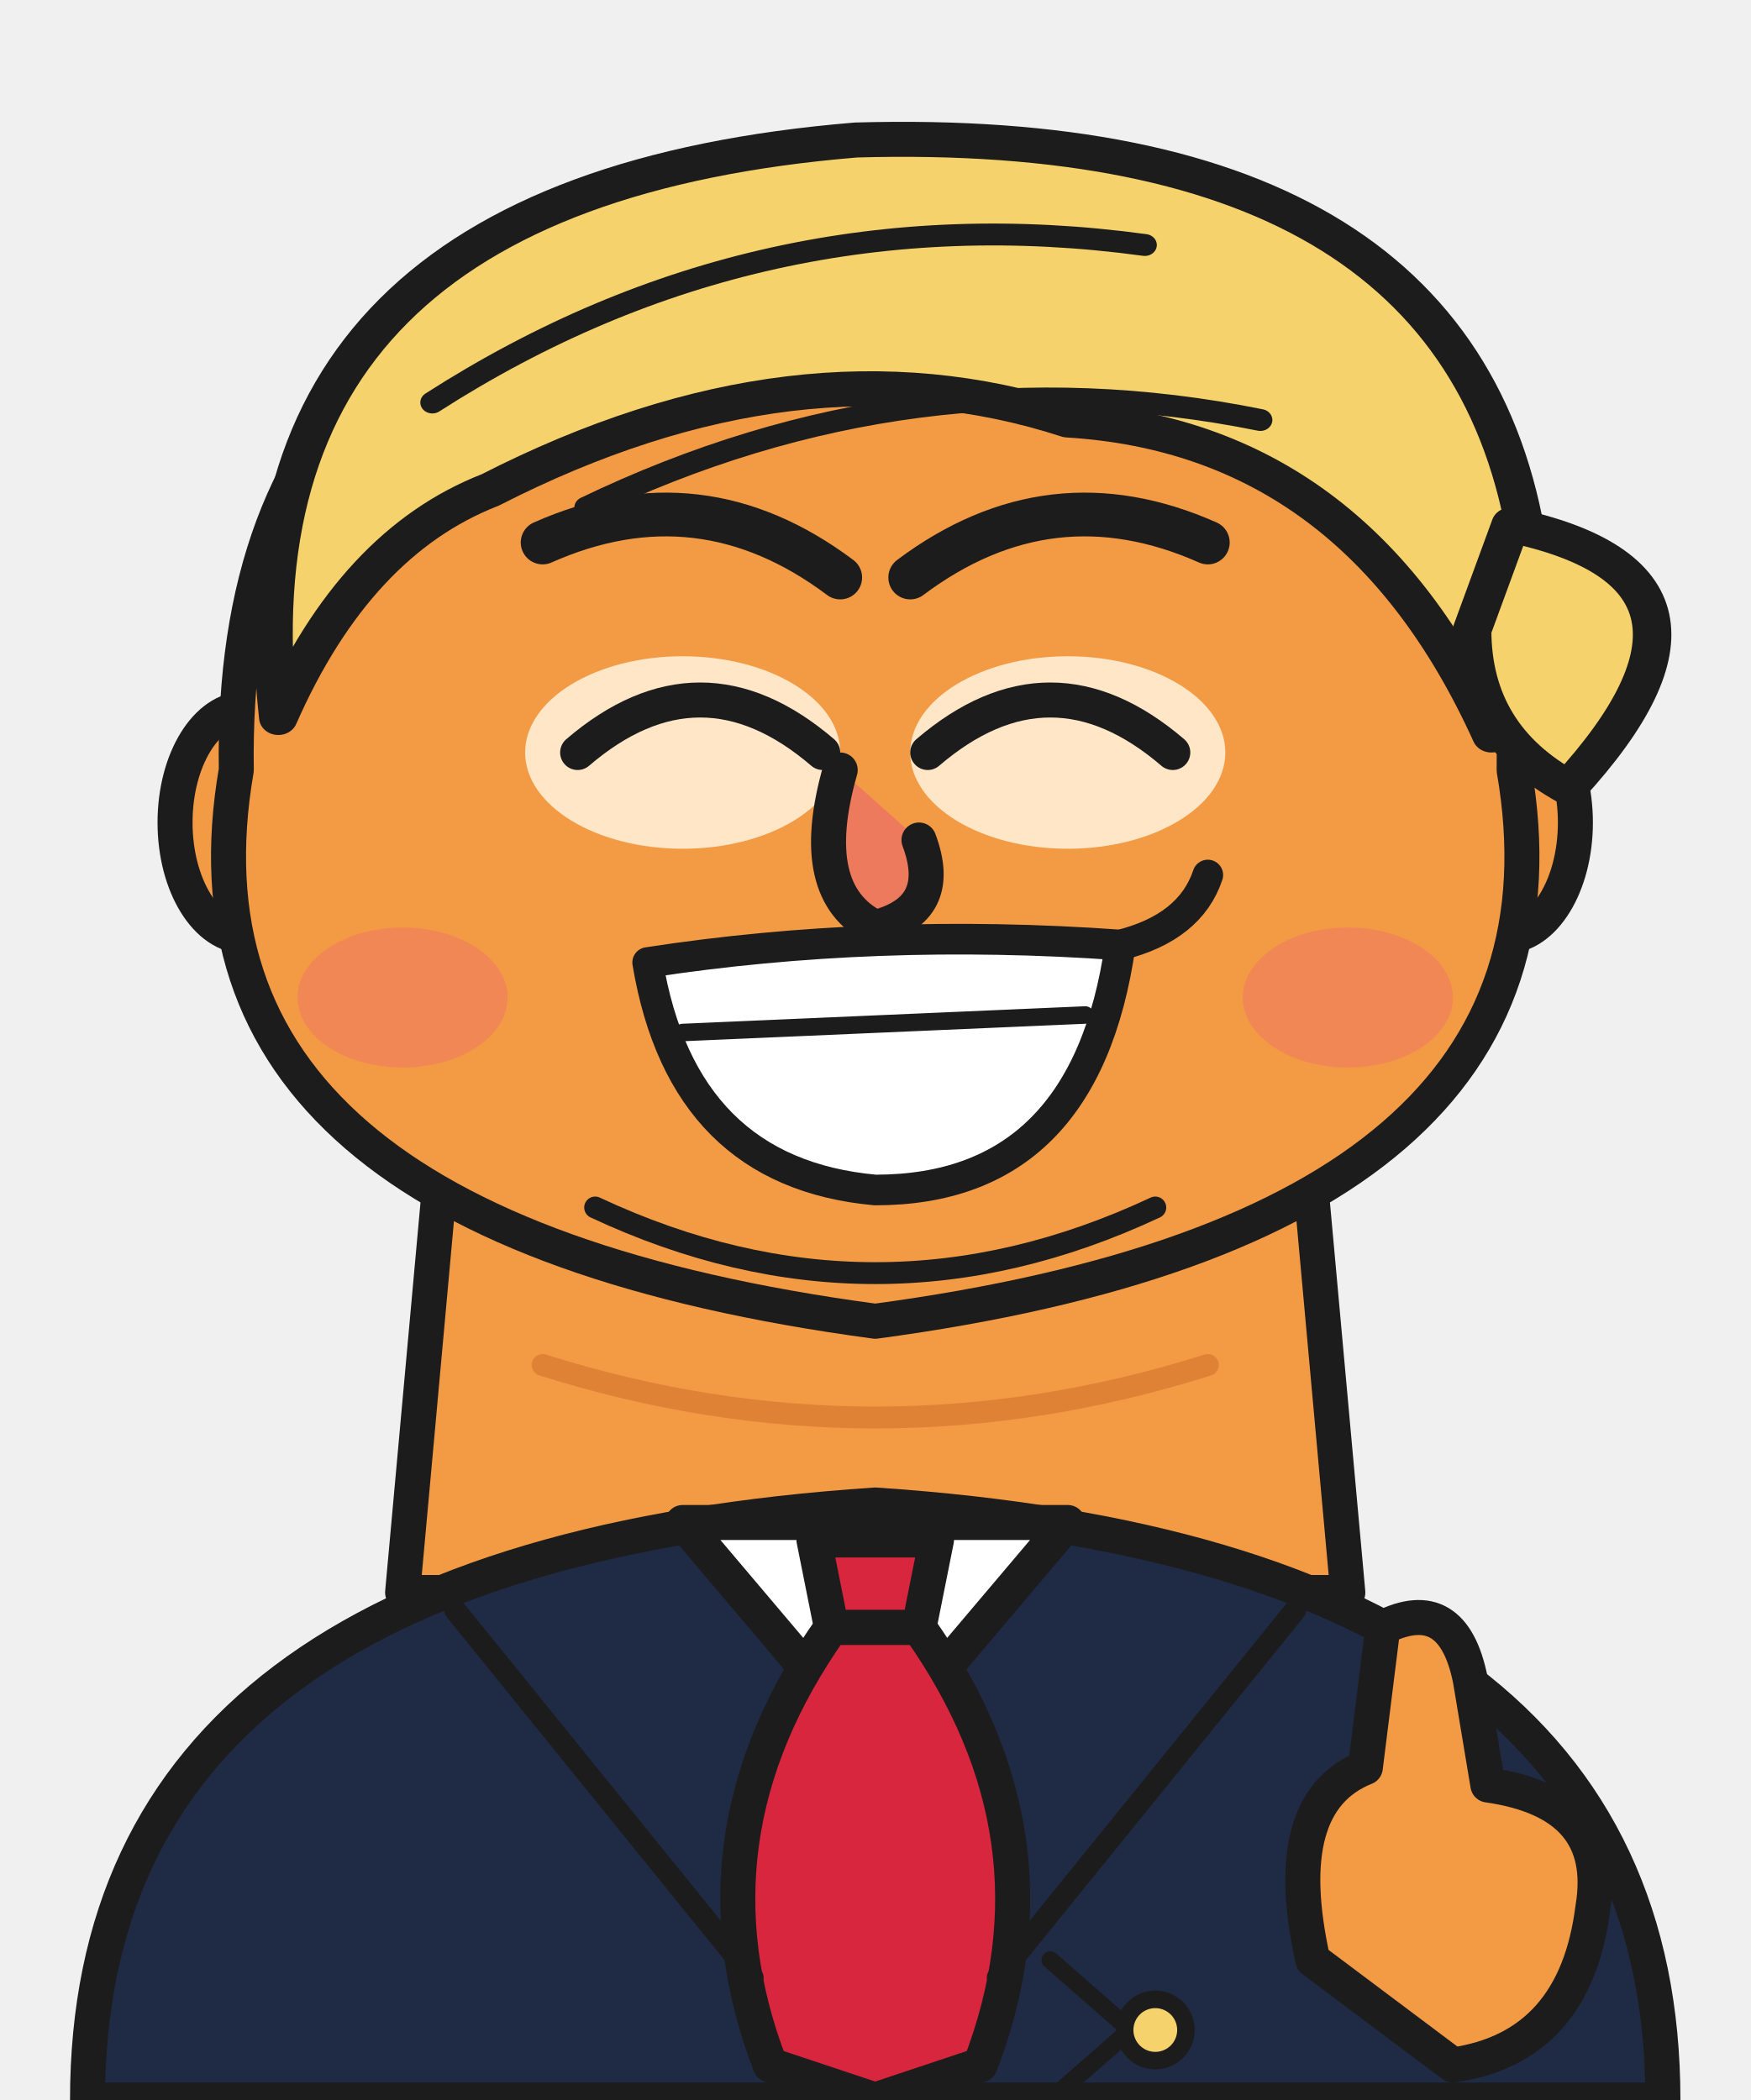
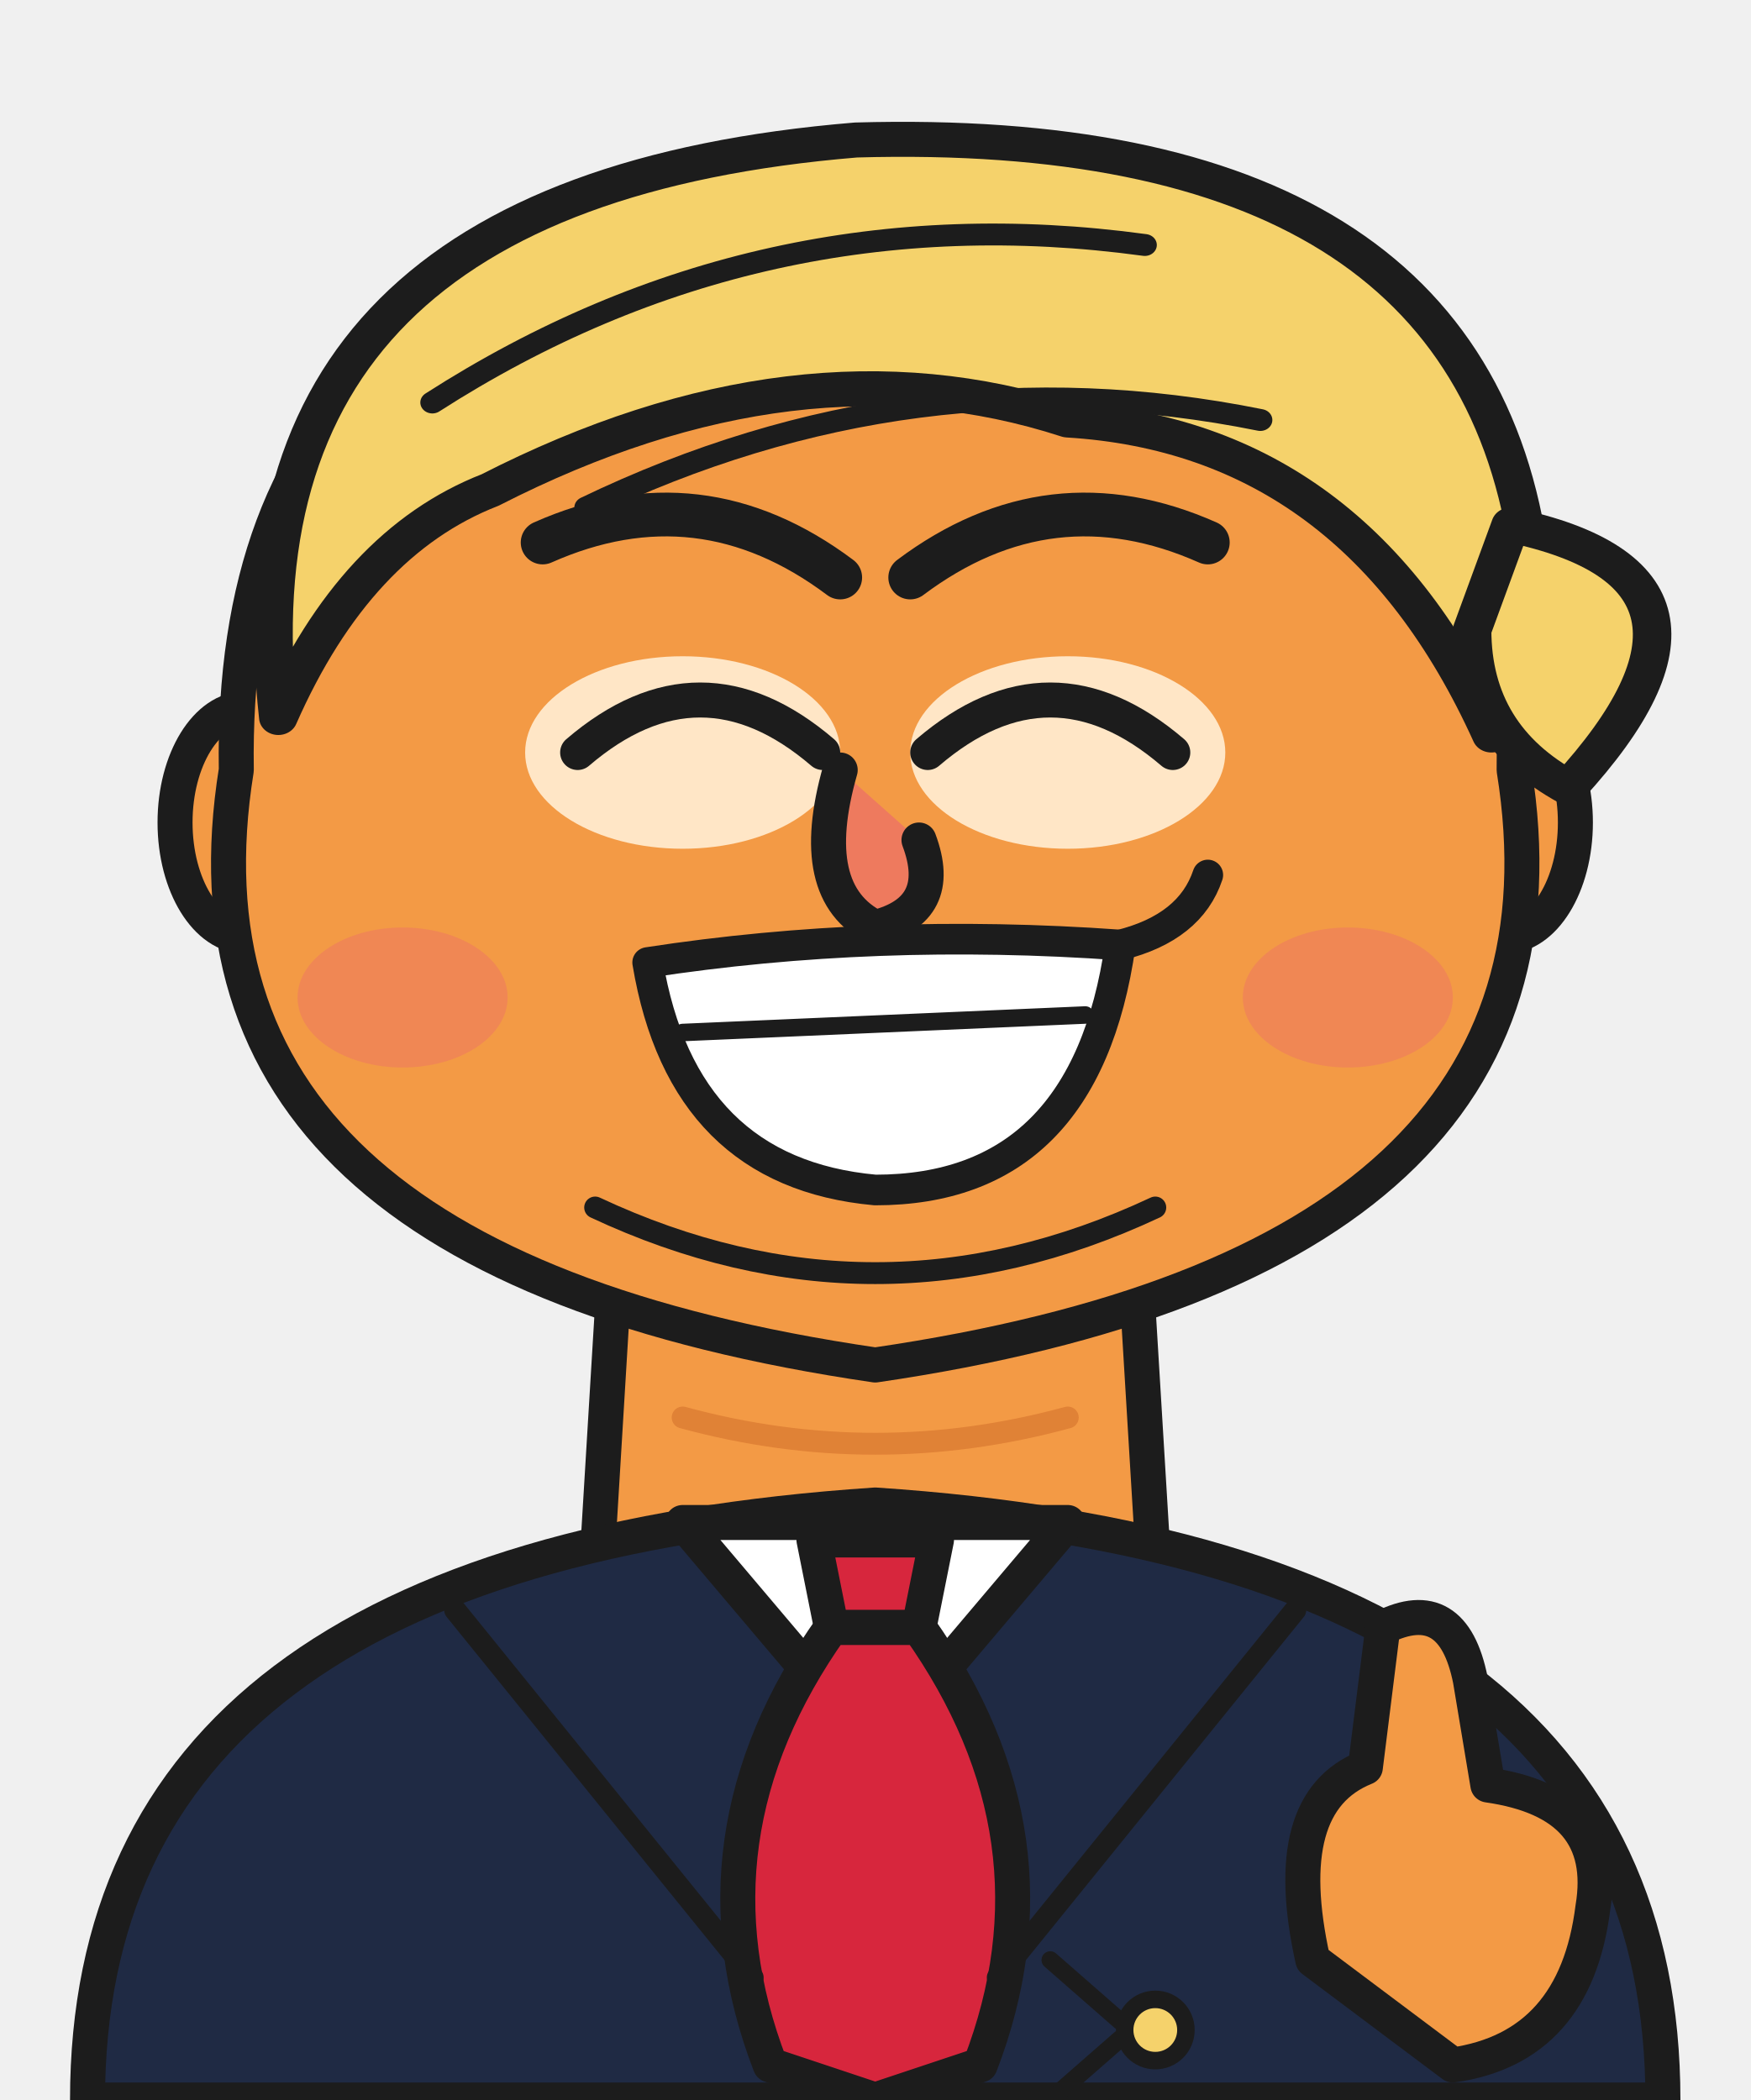
<svg xmlns="http://www.w3.org/2000/svg" viewBox="0 0 200 240" role="img" aria-label="Mascot smug">
  <g stroke="#1c1c1c" stroke-width="4" stroke-linejoin="round" stroke-linecap="round">
-     <path data-part="neck" d="M52 116 L148 116 L154 182 L46 182 Z" fill="#F39A45" />
-     <path d="M62 156 Q100 168 138 156" fill="none" stroke="#D9772F" stroke-width="2.5" opacity="0.7" />
+     <path data-part="neck" d="M72 116 L128 116 L132 182 L68 182 Z" fill="#F39A45" />
+     <path d="M78 162 Q100 168 122 162" fill="none" stroke="#D9772F" stroke-width="2.5" opacity="0.7" />
    <path d="M10 240 Q10 178 100 172 Q190 178 190 240 Z" fill="#1F2A44" />
    <path d="M78 174 L100 200 L122 174 Z" fill="#FFFFFF" />
    <path d="M93 176 L107 176 L105 186 L95 186 Z" fill="#D7263D" />
    <path d="M95 186 L105 186 Q122 210 112 236 L100 240 L88 236 Q78 210 95 186 Z" fill="#D7263D" />
    <path d="M52 184 L86 226 M148 184 L114 226" fill="none" stroke-width="2.5" />
    <circle cx="132" cy="232" r="3.5" fill="#F5D26B" stroke-width="2" />
    <path d="M120 224 L128 231 M120 240 L128 233" fill="none" stroke-width="2" />
    <path d="M150 224 Q146 206 156 202 L158 186 Q166 182 168 192 L170 204 Q184 206 182 218 Q180 234 166 236 Z" fill="#F39A45" />
    <ellipse cx="28" cy="94" rx="8" ry="13" fill="#F39A45" />
    <ellipse cx="172" cy="94" rx="8" ry="13" fill="#F39A45" />
-     <path d="M27 88 Q26 24 100 26 Q174 24 173 88 Q182 140 100 151 Q18 140 27 88 Z" fill="#F39A45" />
+     <path d="M27 88 Q26 24 100 26 Q174 24 173 88 Q182 144 100 156 Q18 144 27 88 Z" fill="#F39A45" />
    <path d="M68 138 Q100 153 132 138" fill="none" stroke-width="2.5" />
    <ellipse cx="78" cy="86" rx="18" ry="11" fill="#FFE6C6" stroke="none" />
    <ellipse cx="122" cy="86" rx="18" ry="11" fill="#FFE6C6" stroke="none" />
    <ellipse cx="46" cy="114" rx="12" ry="8" fill="#EE7A5E" stroke="none" opacity="0.6" />
    <ellipse cx="154" cy="114" rx="12" ry="8" fill="#EE7A5E" stroke="none" opacity="0.6" />
    <g transform="translate(-10 0) scale(1.1 1)">
      <path d="M38 82 Q32 22 98 16 Q162 14 168 64 Q170 76 164 84 Q150 50 120 48 Q92 38 60 56 Q46 62 38 82 Z" fill="#F5D26B" />
      <path d="M166 60 Q192 66 172 90 Q162 84 162 72 Z" fill="#F5D26B" />
      <path d="M54 46 Q88 22 128 28 M70 58 Q104 40 140 48" fill="none" stroke-width="2.5" />
    </g>
    <path d="M62 62 Q80 54 96 66" fill="none" stroke-width="5" />
    <path d="M104 66 Q120 54 138 62" fill="none" stroke-width="5" />
    <path d="M66 86 Q80 74 94 86" fill="none" stroke-width="4" />
    <path d="M106 86 Q120 74 134 86" fill="none" stroke-width="4" />
    <path d="M96 88 Q92 102 100 106 Q108 104 105 96" fill="#EE7A5E" />
    <path d="M74 110 Q100 106 128 108 Q124 136 100 136 Q78 134 74 110 Z" fill="#FFFFFF" stroke-width="3.5" />
    <path d="M78 118 L124 116" fill="none" stroke-width="2" />
    <path d="M128 108 Q136 106 138 100" fill="none" stroke-width="3.5" />
  </g>
</svg>
